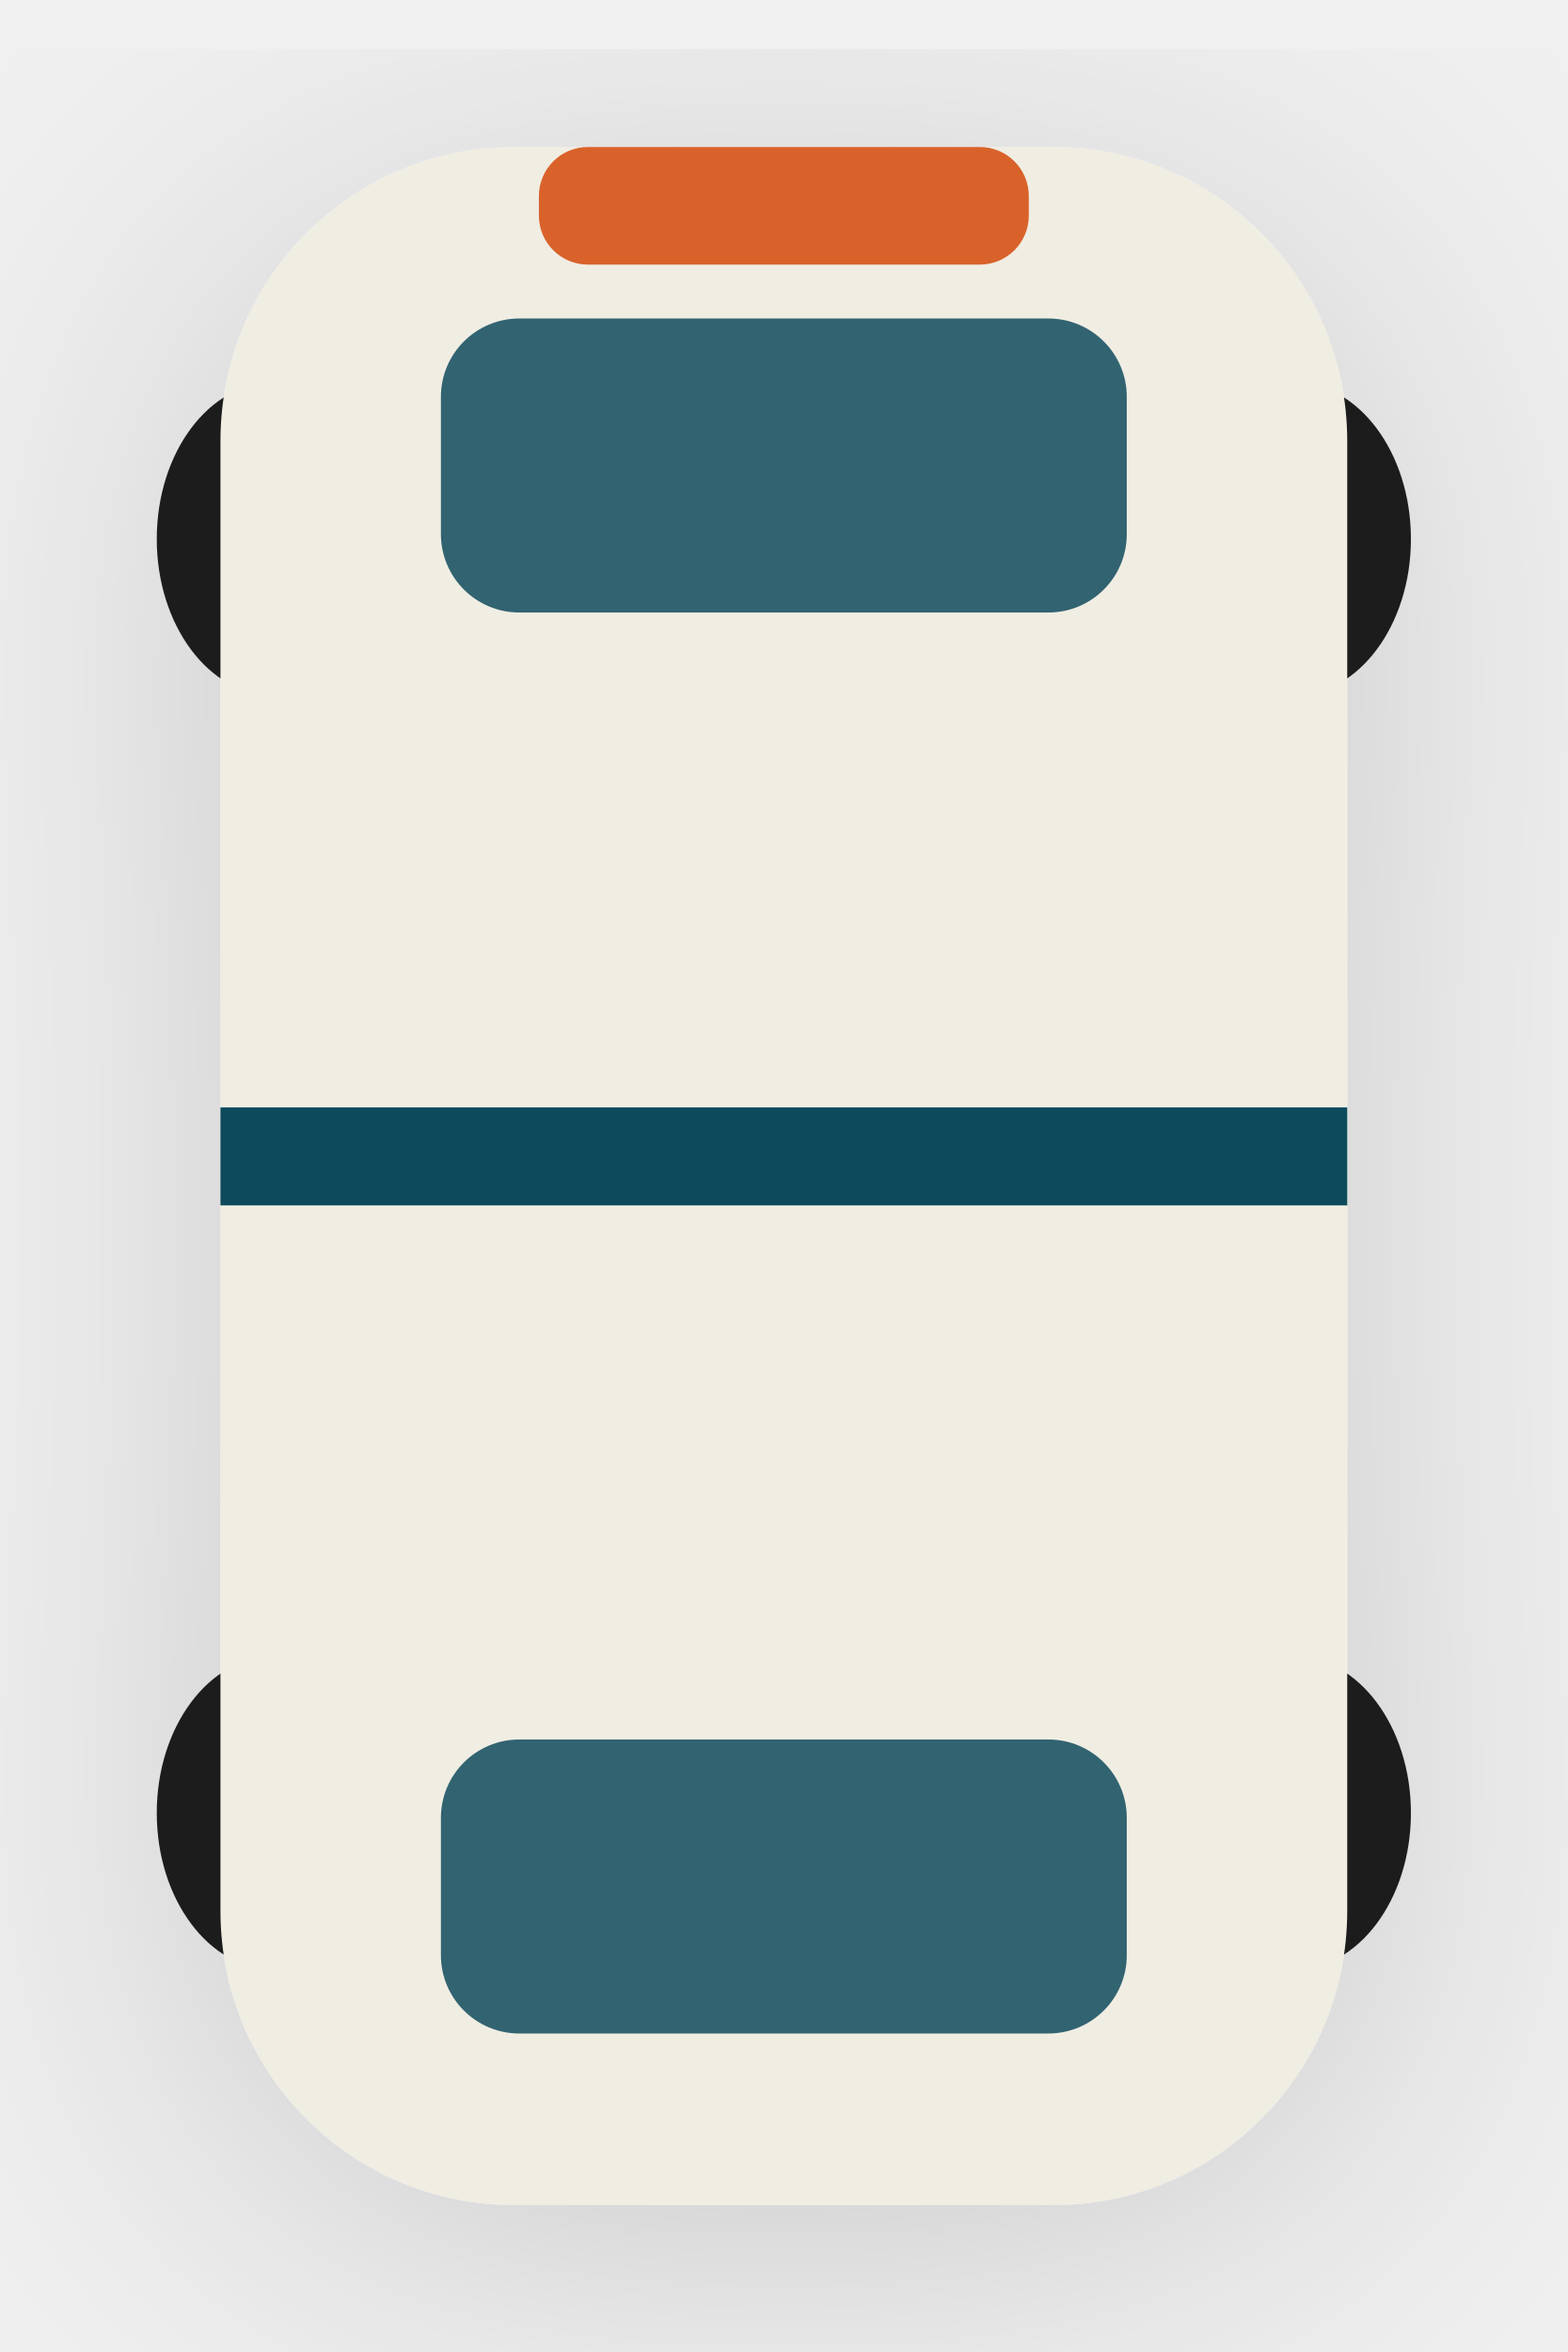
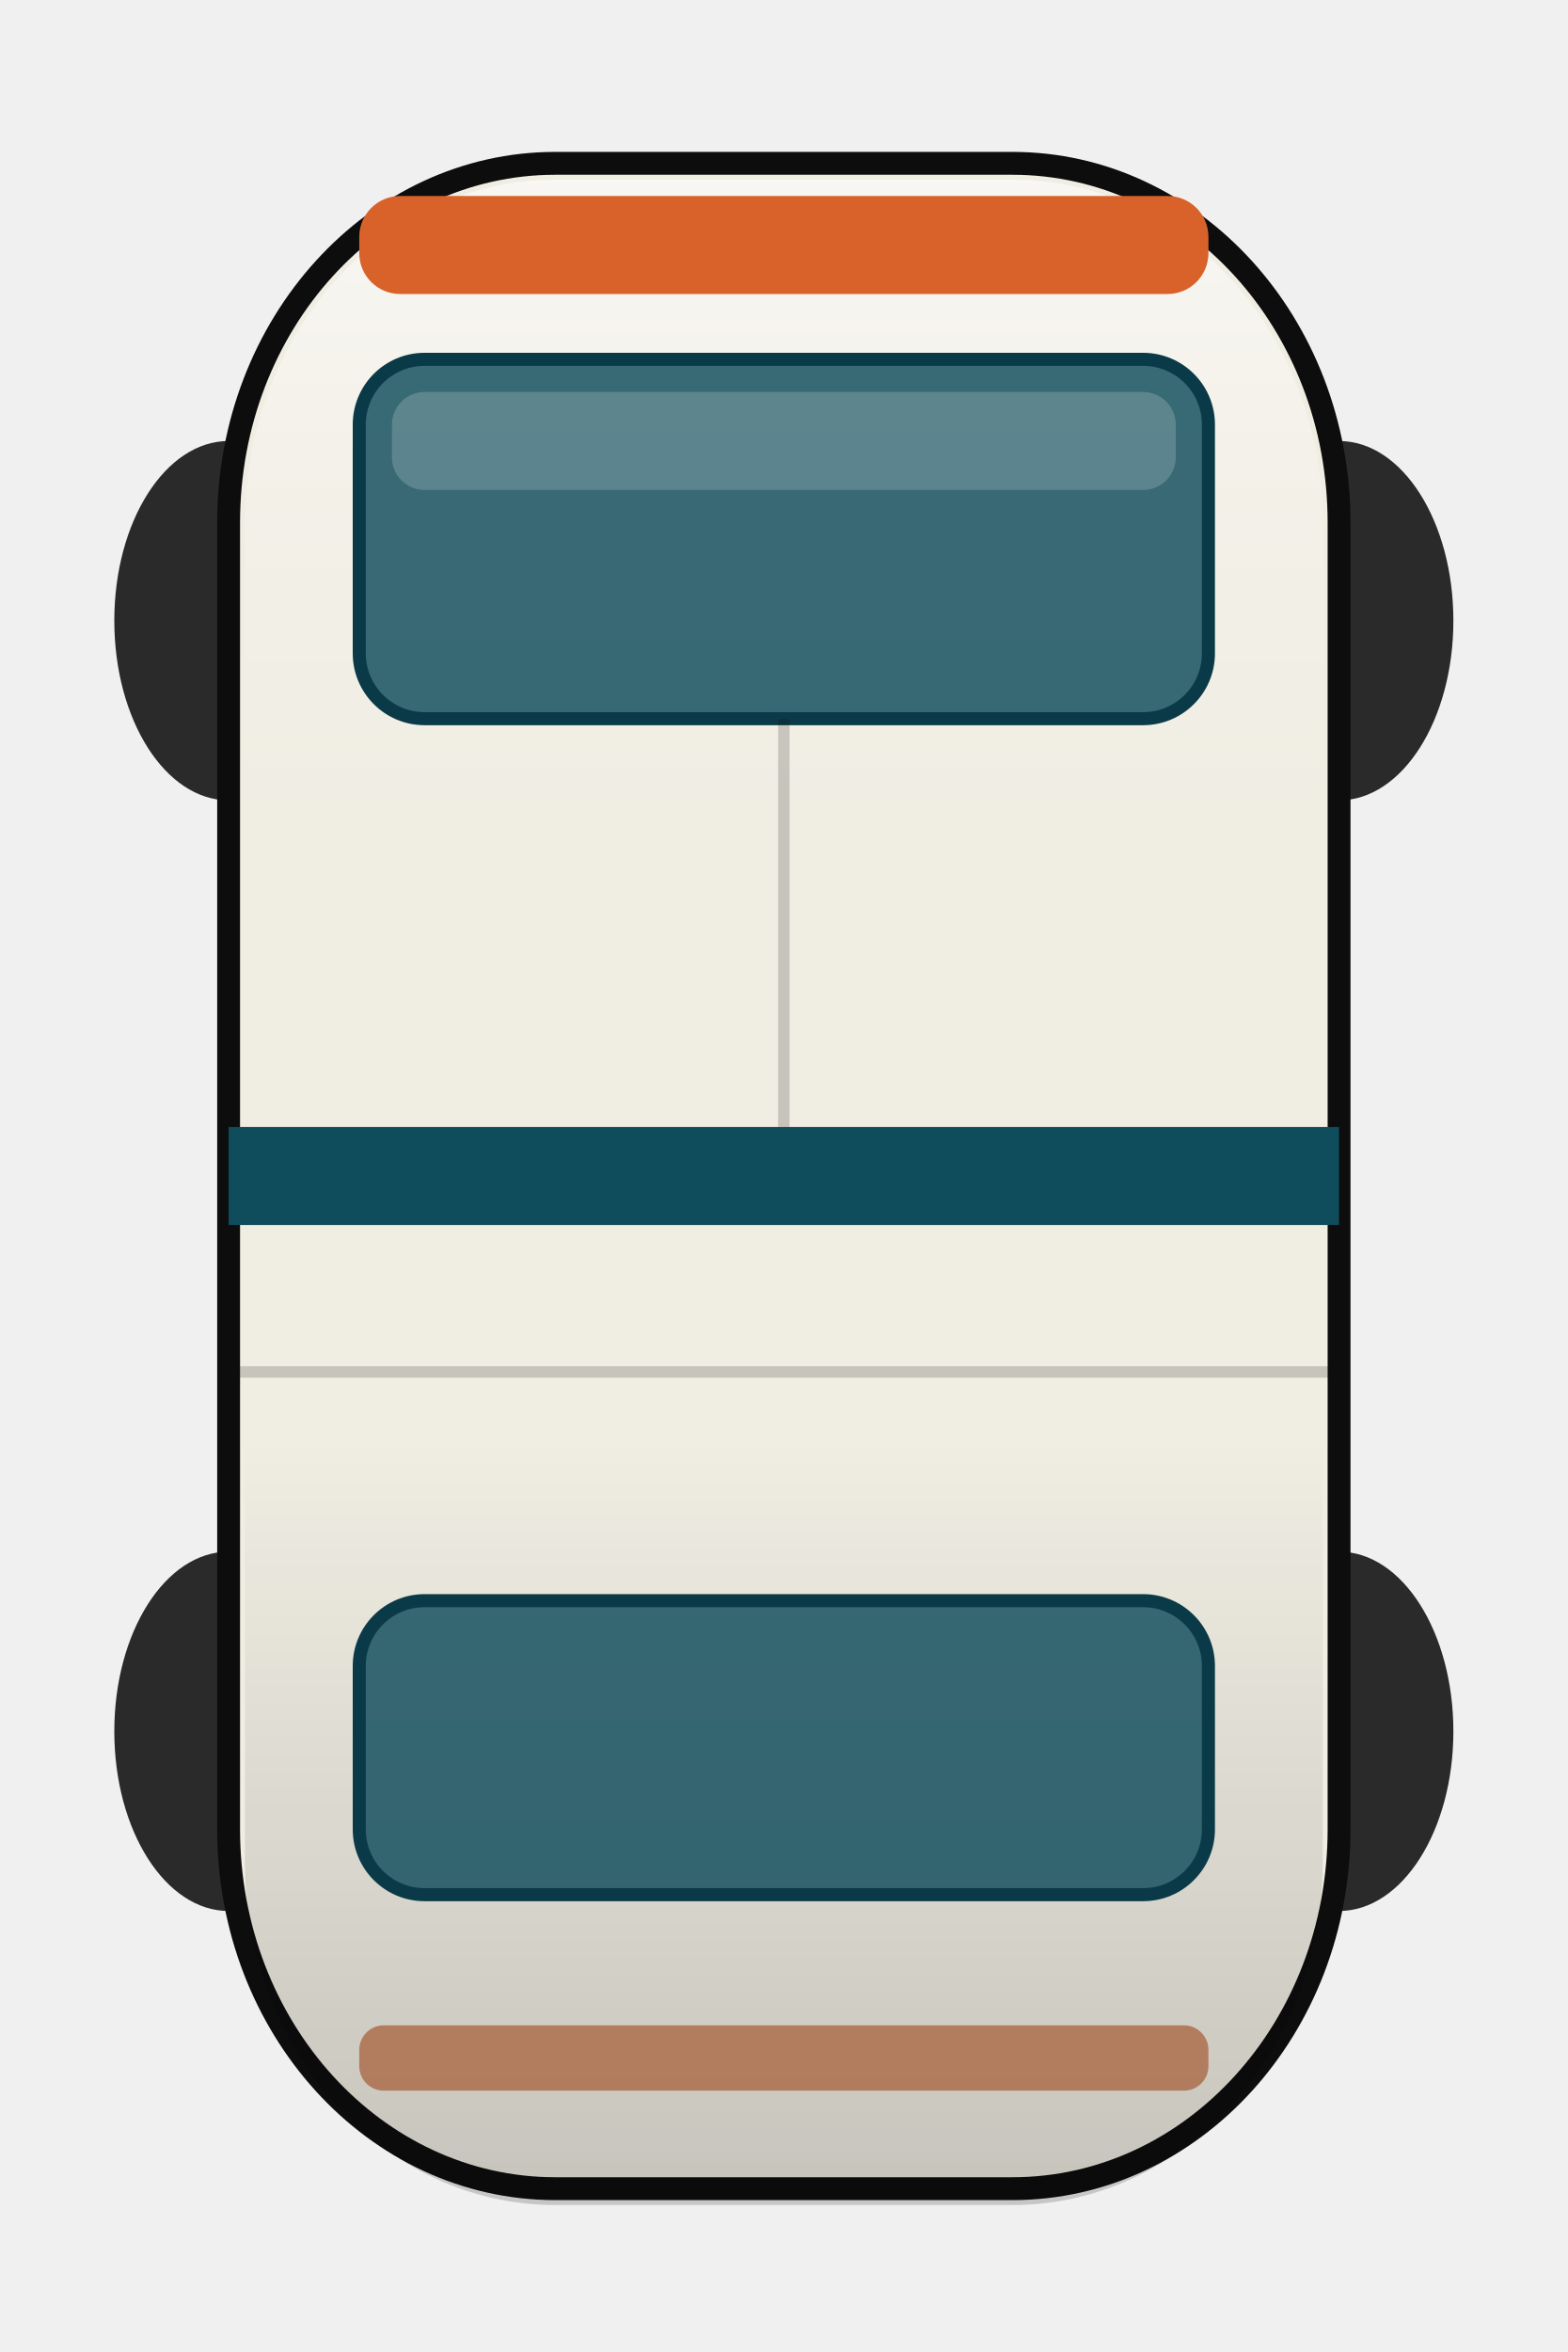
- <svg xmlns="http://www.w3.org/2000/svg" width="32" height="48" viewBox="0 0 32 48">
+ <svg xmlns="http://www.w3.org/2000/svg" width="96" height="144" viewBox="0 0 96 144">
  <defs>
-     <filter id="kombi-shadow" x="-50%" y="-50%" width="200%" height="200%">
-       <feGaussianBlur in="SourceAlpha" stdDeviation="4" />
-       <feOffset dx="0" dy="1" />
-       <feComponentTransfer>
-         <feFuncA type="linear" slope="0.16" />
-       </feComponentTransfer>
-       <feMerge>
-         <feMergeNode />
-         <feMergeNode in="SourceGraphic" />
-       </feMerge>
-     </filter>
+     <linearGradient id="bodyHi" x1="0" y1="0" x2="0" y2="1">
+       <stop offset="0" stop-color="#FFFFFF" stop-opacity="0.55" />
+       <stop offset="0.16" stop-color="#FFFFFF" stop-opacity="0.18" />
+       <stop offset="0.32" stop-color="#FFFFFF" stop-opacity="0" />
+     </linearGradient>
+     <linearGradient id="bodyLo" x1="0" y1="0" x2="0" y2="1">
+       <stop offset="0.62" stop-color="#000000" stop-opacity="0" />
+       <stop offset="1" stop-color="#000000" stop-opacity="0.18" />
+     </linearGradient>
  </defs>
-   <g filter="url(#kombi-shadow)">
-     <ellipse cx="5.6" cy="11" rx="2.4" ry="3.2" fill="#1a1a1a" />
-     <ellipse cx="26.4" cy="11" rx="2.4" ry="3.2" fill="#1a1a1a" />
-     <ellipse cx="5.6" cy="37" rx="2.4" ry="3.2" fill="#1a1a1a" />
-     <ellipse cx="26.4" cy="37" rx="2.4" ry="3.2" fill="#1a1a1a" />
-     <rect x="4.5" y="3" width="23" height="42" rx="6" ry="6" fill="#F0EDE3" />
-     <rect x="11" y="3" width="10" height="2.4" rx="1" fill="#D9622A" />
-     <rect x="9" y="6.5" width="14" height="6" rx="1.6" fill="#0F4C5C" fill-opacity="0.85" />
-     <rect x="4.5" y="22.6" width="23" height="2" fill="#0F4C5C" />
-     <rect x="9" y="35.5" width="14" height="6" rx="1.6" fill="#0F4C5C" fill-opacity="0.85" />
-   </g>
+   <ellipse cx="14" cy="38" rx="7" ry="11" fill="#2a2a2a" />
+   <ellipse cx="82" cy="38" rx="7" ry="11" fill="#2a2a2a" />
+   <ellipse cx="14" cy="106" rx="7" ry="11" fill="#2a2a2a" />
+   <ellipse cx="82" cy="106" rx="7" ry="11" fill="#2a2a2a" />
+   <rect x="14" y="10" width="68" height="124" rx="20" ry="22" fill="#F0EDE3" stroke="#0d0d0d" stroke-width="1.4" />
+   <rect x="15" y="11" width="66" height="124" rx="19" ry="21" fill="url(#bodyHi)" />
+   <rect x="15" y="11" width="66" height="124" rx="19" ry="21" fill="url(#bodyLo)" />
+   <rect x="22" y="12" width="52" height="6" rx="2.5" fill="#D9622A" />
+   <rect x="22" y="22" width="52" height="22" rx="4" fill="#0F4C5C" fill-opacity="0.82" stroke="#0a3a48" stroke-width="0.8" />
+   <rect x="24" y="24" width="48" height="6" rx="2" fill="#FFFFFF" fill-opacity="0.18" />
+   <rect x="14" y="69" width="68" height="6" fill="#0F4C5C" />
+   <rect x="22" y="98" width="52" height="18" rx="4" fill="#0F4C5C" fill-opacity="0.82" stroke="#0a3a48" stroke-width="0.8" />
+   <rect x="22" y="124" width="52" height="4" rx="1.5" fill="#9b3c0d" fill-opacity="0.55" />
+   <line x1="14" y1="84" x2="82" y2="84" stroke="#0d0d0d" stroke-opacity="0.18" stroke-width="0.7" />
+   <line x1="48" y1="44" x2="48" y2="69" stroke="#0d0d0d" stroke-opacity="0.18" stroke-width="0.7" />
</svg>
